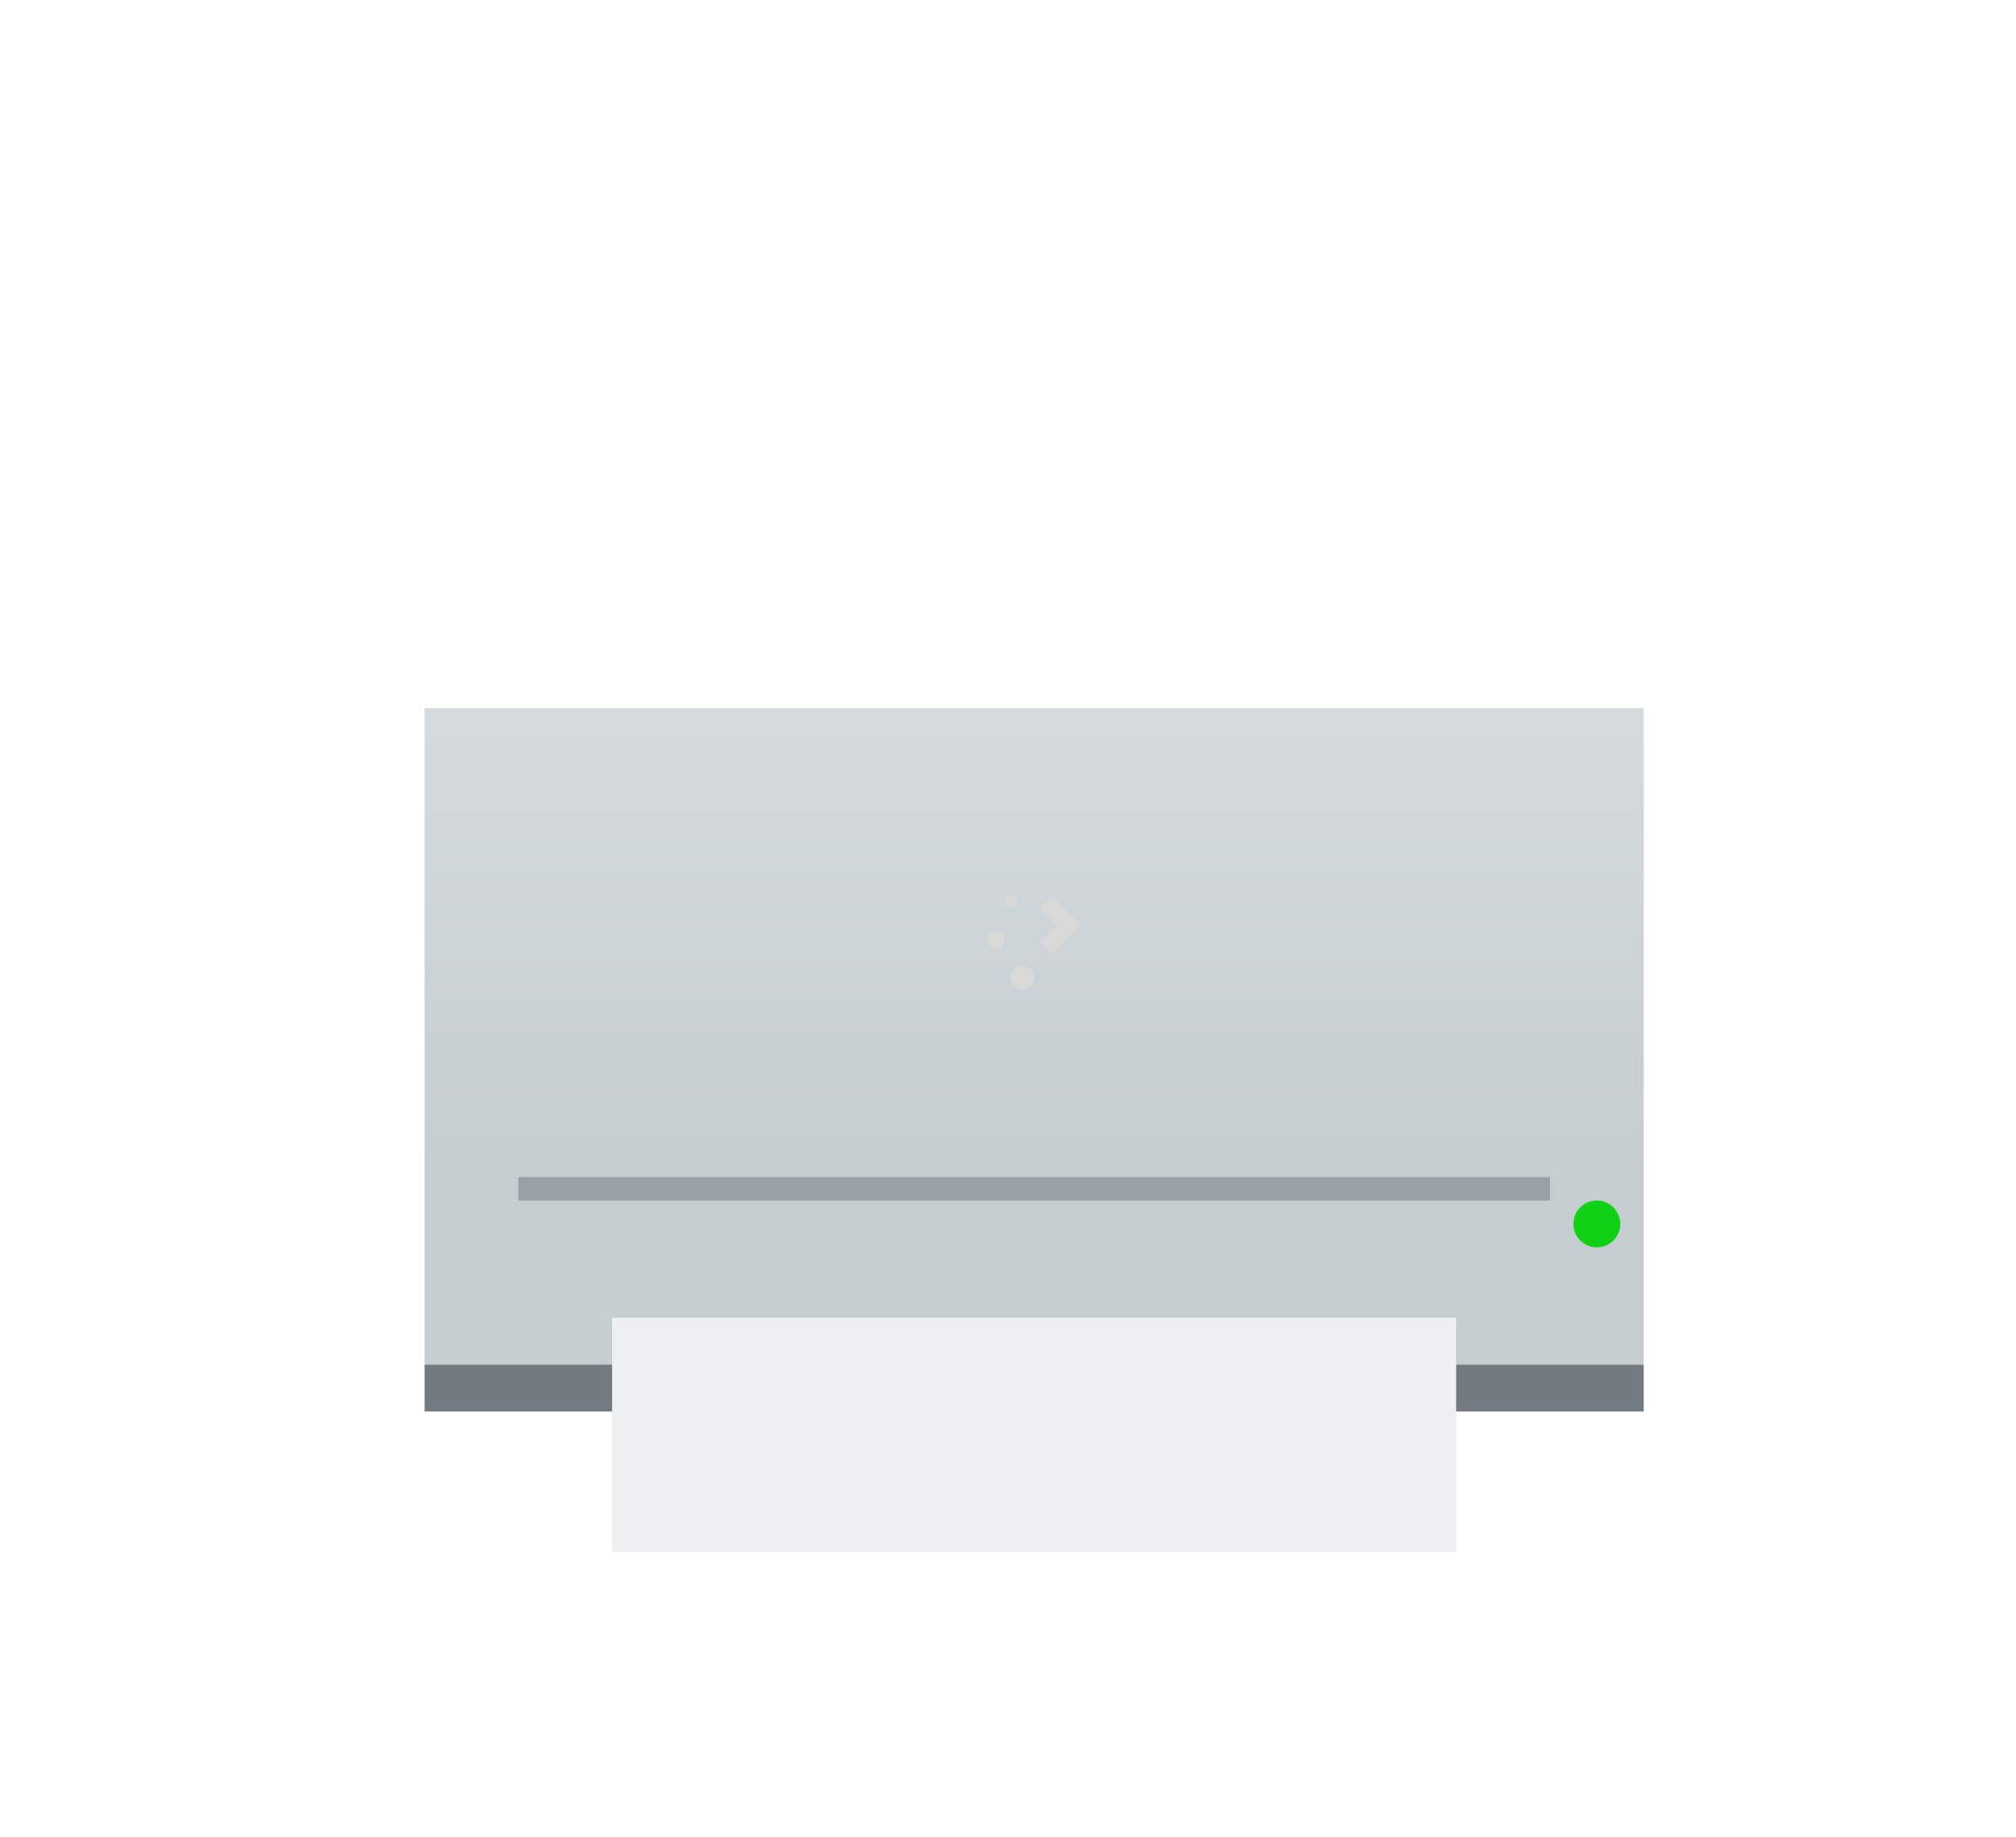
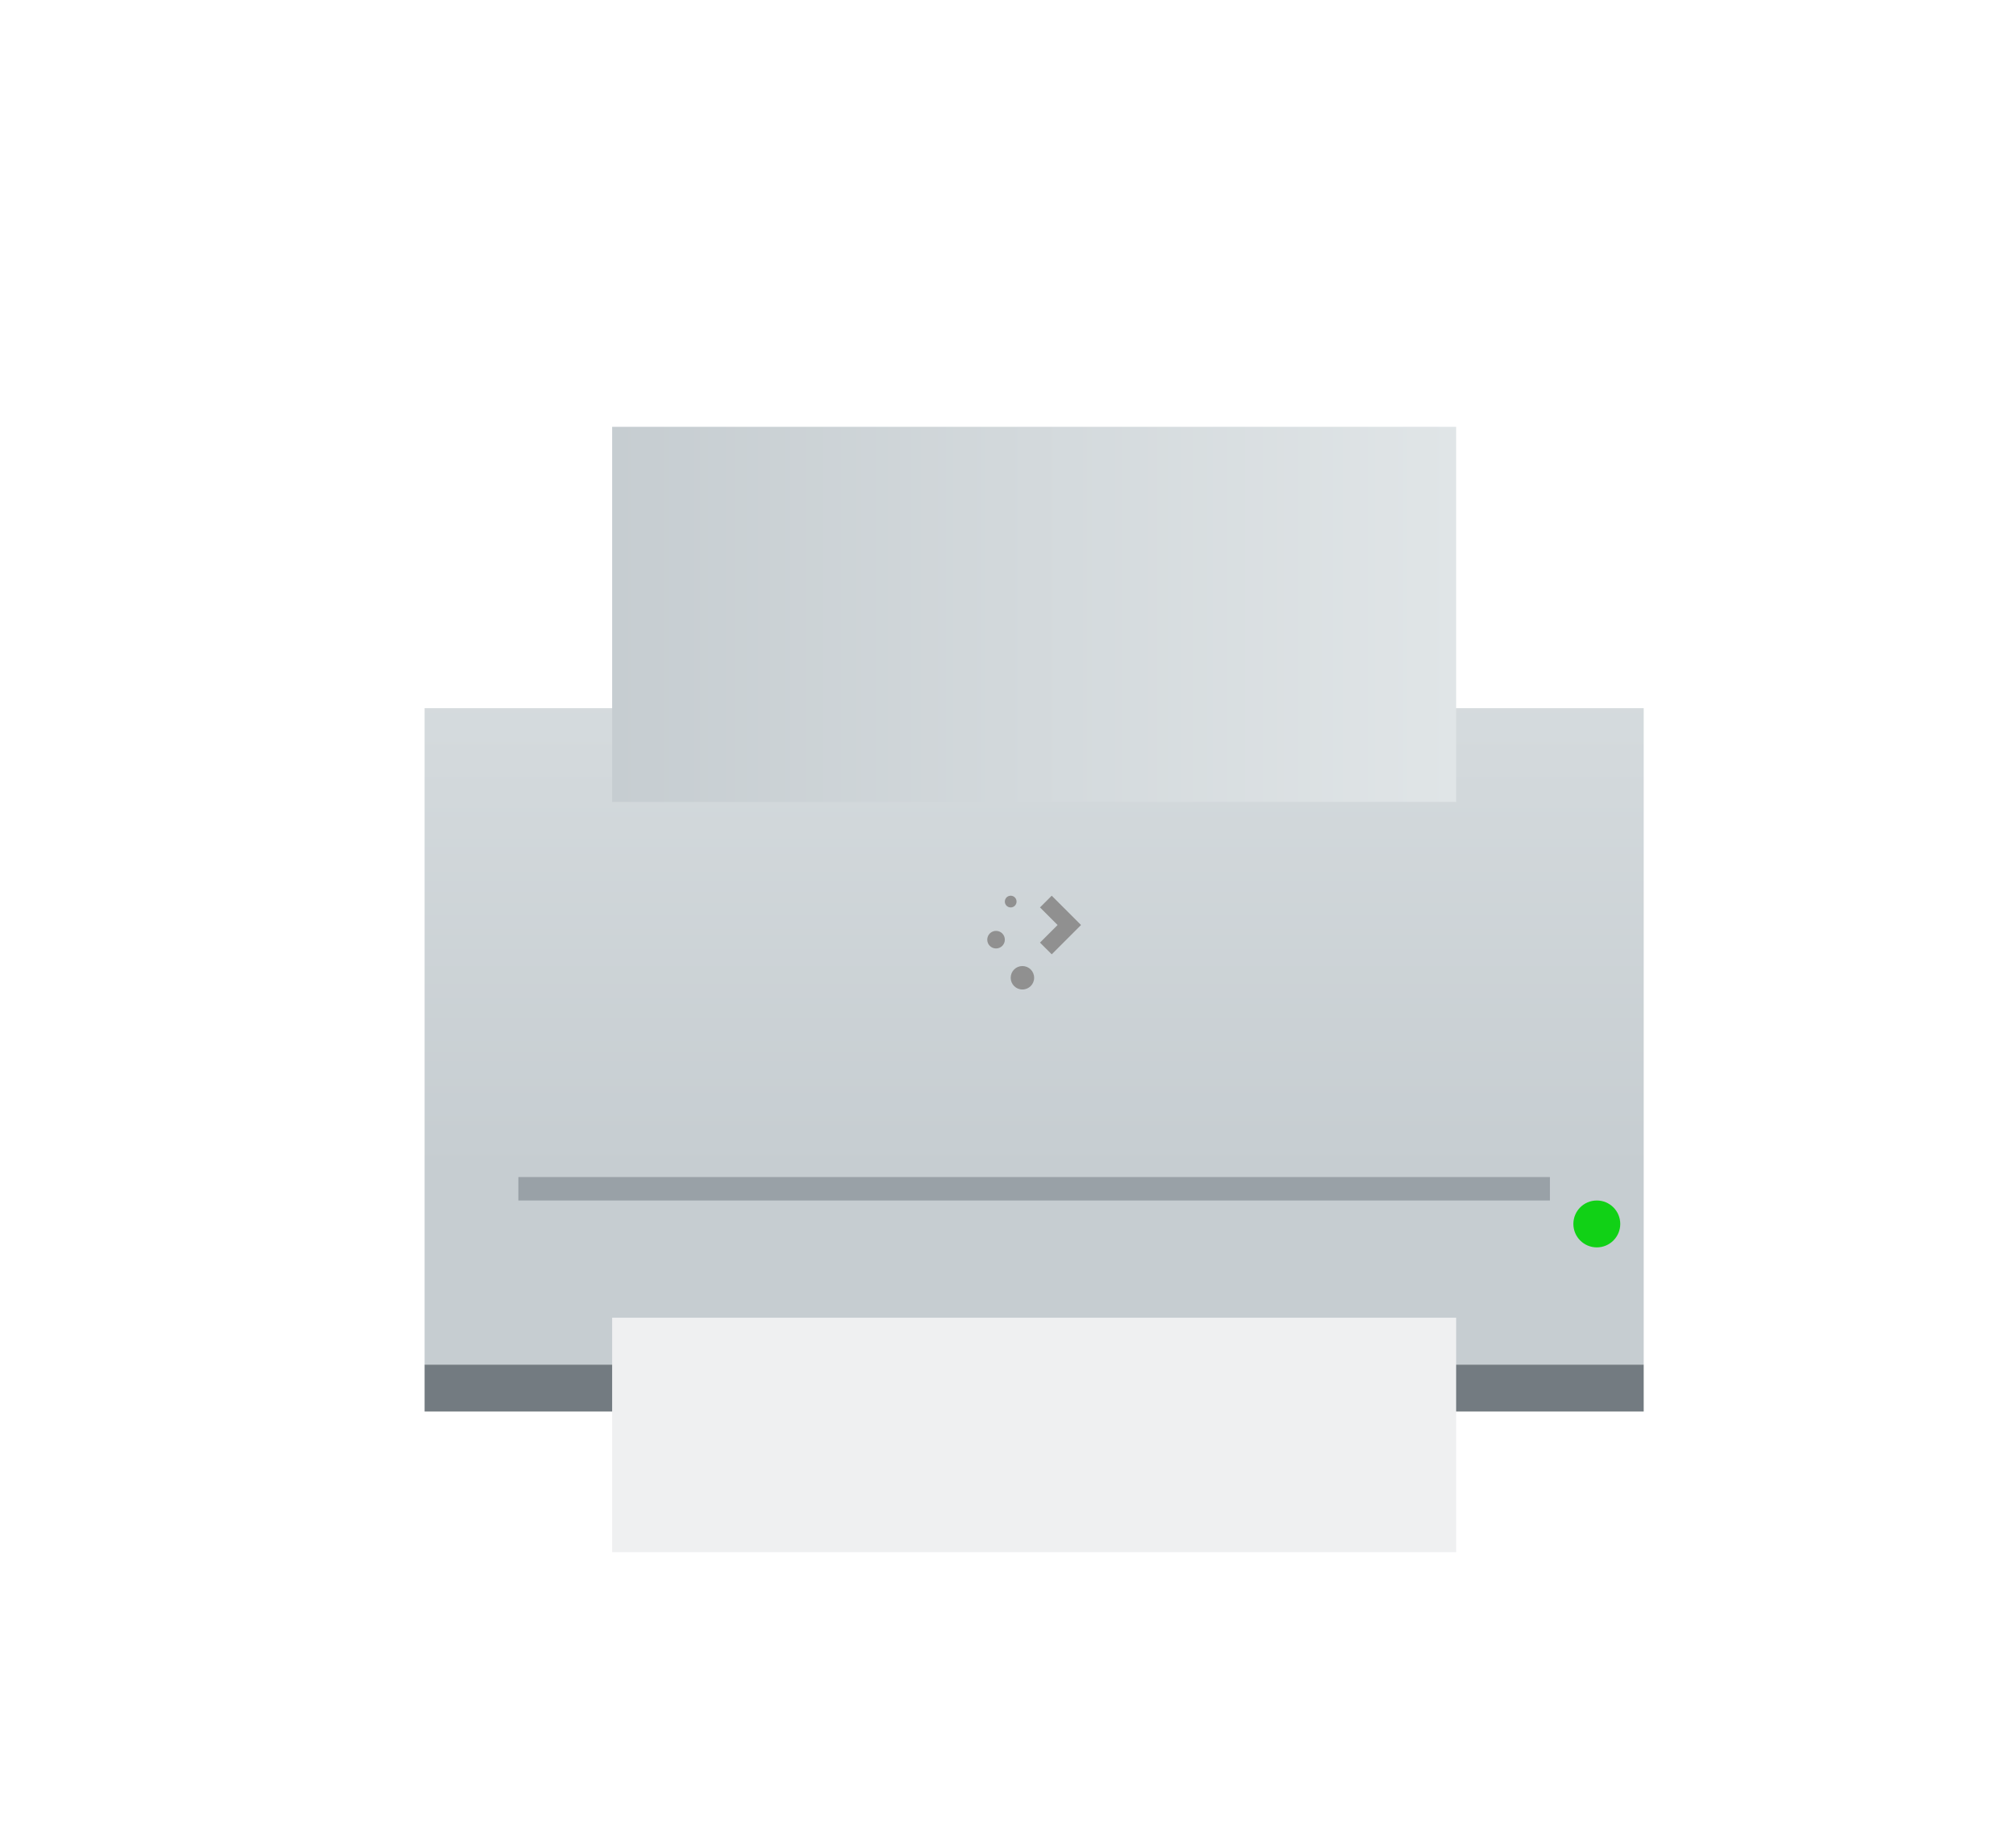
<svg xmlns="http://www.w3.org/2000/svg" xmlns:xlink="http://www.w3.org/1999/xlink" version="1.1" x="0px" y="0px" viewBox="0 0 85.99 78.329" enable-background="new 0 0 1000 1000" xml:space="preserve" id="svg20" width="85.99" height="78.329">
  <defs id="defs24">
    <linearGradient id="linearGradient4617" xlink:href="#linearGradient4303" y1="531.798" y2="501.699" gradientUnits="userSpaceOnUse" x2="0" gradientTransform="matrix(1.083332,0,0,1.166668,-410.6184,-570.4314)" />
    <linearGradient id="linearGradient4303">
      <stop style="stop-color:#c6cdd1" id="stop4305" />
      <stop offset="1" style="stop-color:#e0e5e7" id="stop4307" />
    </linearGradient>
    <linearGradient id="linearGradient4930" xlink:href="#linearGradient4191" y1="533.798" y2="537.798" gradientUnits="userSpaceOnUse" x2="0" gradientTransform="matrix(1.11111,0,0,1,-421.9678,-485.798)" />
-     <linearGradient id="printer">
-       <stop style="stop-color:#18222a" id="stop4193" />
-       <stop offset="1" style="stop-color:#566069" id="stop4195" />
-     </linearGradient>
-     <linearGradient id="linearGradient4938" xlink:href="#linearGradient4191" y1="514.798" y2="511.798" gradientUnits="userSpaceOnUse" x2="0" gradientTransform="matrix(1,0,0,2.285719,-376.5715,-1150.683)" />
    <linearGradient id="linearGradient4386" xlink:href="#linearGradient4903" y1="505.798" y2="503.798" gradientUnits="userSpaceOnUse" x2="0" gradientTransform="translate(-376.5715,-497.798)" />
-     <linearGradient id="printer">
-       <stop style="stop-color:#eef1f2" id="stop4905" />
-       <stop offset="1" style="stop-color:#f9fafb" id="stop4907" />
-     </linearGradient>
    <linearGradient id="linearGradient4982" xlink:href="#linearGradient4976" x1="394.571" gradientUnits="userSpaceOnUse" x2="422.571" gradientTransform="matrix(1.142856,0,0,1,-434.9382,-485.798)" />
-     <linearGradient id="printer">
-       <stop style="stop-color:#e74c3c" id="stop4978" />
-       <stop offset="0.25" style="stop-color:#f39c1f" id="stop4988" />
-       <stop offset="0.5" style="stop-color:#11d116" id="stop4984" />
-       <stop offset="0.75" style="stop-color:#3498db" id="stop4986" />
-       <stop offset="1" style="stop-color:#9b59b6" id="stop4980" />
-     </linearGradient>
-     <linearGradient id="printer" xlink:href="#linearGradient4770" y1="533.798" y2="546.798" x1="391.571" gradientUnits="userSpaceOnUse" x2="404.571" gradientTransform="translate(-378.5715,-485.798)" />
-     <linearGradient id="printer">
-       <stop id="stop4772" />
-       <stop offset="1" style="stop-opacity:0" id="stop4774" />
-     </linearGradient>
+     <linearGradient id="linearGradient25" xlink:href="#linearGradient4770" y1="533.798" y2="546.798" x1="391.571" gradientUnits="userSpaceOnUse" x2="404.571" gradientTransform="translate(-378.5715,-485.798)" />
    <linearGradient id="linearGradient4402" xlink:href="#linearGradient4903" y1="507.798" y2="505.798" gradientUnits="userSpaceOnUse" x2="0" gradientTransform="translate(-376.5715,-497.798)" />
-     <linearGradient id="printer" xlink:href="#linearGradient4903" y1="519.798" y2="507.798" gradientUnits="userSpaceOnUse" x2="0" gradientTransform="matrix(1,0,0,1.333333,-376.5715,-667.064)" />
-     <linearGradient id="printer" xlink:href="#linearGradient4199" y1="28" y2="12" gradientUnits="userSpaceOnUse" x2="0" gradientTransform="translate(5.99998,16.00005)" />
+     <linearGradient id="linearGradient32" xlink:href="#linearGradient4903" y1="519.798" y2="507.798" gradientUnits="userSpaceOnUse" x2="0" gradientTransform="matrix(1,0,0,1.333333,-376.5715,-667.064)" />
+     <linearGradient id="linearGradient34" xlink:href="#linearGradient4199" y1="28" y2="12" gradientUnits="userSpaceOnUse" x2="0" gradientTransform="translate(5.99998,16.00005)" />
    <linearGradient id="linearGradient4199">
      <stop style="stop-color:#2f3943" id="stop4201" />
      <stop offset="1" style="stop-color:#4d5662" id="stop4203" />
    </linearGradient>
-     <linearGradient id="printer" xlink:href="#linearGradient4199" y1="28" y2="12" gradientUnits="userSpaceOnUse" x2="0" gradientTransform="matrix(-1,0,0,1,57.99998,16.00005)" />
-     <linearGradient gradientTransform="translate(-376.5715,-485.798)" xlink:href="#linearGradient4199" id="printer" y1="524.798" x1="425.571" y2="511.798" x2="390.571" gradientUnits="userSpaceOnUse" />
-     <linearGradient id="printer" xlink:href="#linearGradient4770" y1="533.798" y2="546.798" x1="391.571" gradientUnits="userSpaceOnUse" x2="404.571" gradientTransform="translate(-376.5715,-507.798)" />
+     <linearGradient id="linearGradient39" xlink:href="#linearGradient4199" y1="28" y2="12" gradientUnits="userSpaceOnUse" x2="0" gradientTransform="matrix(-1,0,0,1,57.99998,16.00005)" />
+     <linearGradient gradientTransform="translate(-376.5715,-485.798)" xlink:href="#linearGradient4199" id="linearGradient41" y1="524.798" x1="425.571" y2="511.798" x2="390.571" gradientUnits="userSpaceOnUse" />
+     <linearGradient id="linearGradient43" xlink:href="#linearGradient4770" y1="533.798" y2="546.798" x1="391.571" gradientUnits="userSpaceOnUse" x2="404.571" gradientTransform="translate(-376.5715,-507.798)" />
+     <linearGradient xlink:href="#linearGradient4303" id="linearGradient895" x1="26.11" y1="26.205" x2="62.11" y2="26.205" gradientUnits="userSpaceOnUse" />
  </defs>
  <rect width="52" x="18.11" y="30.205" rx="0" height="28" style="fill:url(#linearGradient4617);stroke-width:2;stroke-linecap:round;stroke-linejoin:round" id="rect4288" />
  <rect width="52" x="18.11" y="58.206" height="2" style="fill:#737b81;stroke-width:2;stroke-linecap:round;stroke-linejoin:round" id="rect4290" />
  <rect width="40" x="24.11" y="56.205" height="7" style="fill:url(#linearGradient4930);stroke-width:0.5;stroke-linejoin:round" id="rect4868" />
  <rect width="36" x="26.11" y="56.205" height="10" style="fill:#eff0f1;stroke-width:0.5;stroke-linejoin:round" id="rect4299" />
-   <rect width="36" x="26.11" y="18.205" height="16" style="fill:url(#linearGradient4938);stroke-width:0.5;stroke-linejoin:round" id="rect4868-5" />
+   <rect width="36" x="26.11" y="18.205" height="16" style="fill:url(#linearGradient895);stroke-width:0.5;stroke-linejoin:round;fill-opacity:1.0" id="rect4868-5" />
  <rect width="32" x="28.11" y="14.205" height="16" style="fill:url(#linearGradient4386);stroke-width:0.5;stroke-linejoin:round" id="rect4299-2" />
  <rect width="32" x="28.11" y="56.205" height="8" style="fill:url(#linearGradient4982);stroke-width:0.5;stroke-linejoin:round" id="rect4299-3" />
  <path style="opacity:0.2;fill:url(#linearGradient4950);fill-rule:evenodd" id="path4942" d="m 24.11,56.205 10,10 h 24 v -3 h 2 v -7 z" />
  <rect width="32" x="28.11" y="16.205" height="12" style="fill:url(#linearGradient4402);stroke-width:0.5;stroke-linejoin:round" id="rect4299-2-2-8" />
  <rect width="32" x="28.11" y="18.205" height="16" style="fill:url(#linearGradient4394);stroke-width:0.5;stroke-linejoin:round" id="rect4299-2-2" />
  <path style="fill:url(#linearGradient4545);stroke-width:2;stroke-linecap:round;stroke-linejoin:round" id="rect4512" d="m 18.11,32.206 v 22 h 2 c 1.108,0 2,-0.892 2,-2 V 34.206 c 0,-1.108 -1,-2 -2,-2 z" />
  <path style="fill:url(#linearGradient4545-5);stroke-width:2;stroke-linecap:round;stroke-linejoin:round" id="rect4512-0" d="m 70.11,32.206 v 22 h -2 c -1.108,0 -2,-0.892 -2,-2 V 34.206 c 0,-1.108 1,-2 2,-2 z" />
  <circle cx="68.11" cy="52.205" style="fill:#11d116;stroke-width:2;stroke-linecap:round;stroke-linejoin:round" r="1" id="path4292" />
  <rect width="44" x="22.11" y="50.205" height="1" style="fill:#99a1a7;stroke-width:2;stroke-linecap:round;stroke-linejoin:bevel" id="rect4826" />
  <path style="fill:url(#linearGradient4852);stroke-width:2;stroke-linecap:round;stroke-linejoin:bevel" id="rect4841" d="m 26.11,34.205 v 10 c 0,1.108 0.892,2 2,2 h 32 c 1.108,0 2,-0.892 2,-2 V 34.205 Z" />
  <path style="opacity:0.2;fill:url(#linearGradient4950-6);fill-rule:evenodd" id="path4942-8" d="m 26.11,34.205 14,14 h 22 V 34.205 Z" />
-   <path style="fill:#d9d9d9" id="rect4119" d="m 43.11,38.205 c -0.139,0 -0.25,0.112 -0.25,0.25 0,0.139 0.112,0.25 0.25,0.25 0.139,0 0.25,-0.112 0.25,-0.25 0,-0.139 -0.112,-0.25 -0.25,-0.25 z m 1.75,0 -0.5,0.5 0.75,0.75 -0.25,0.25 -0.25,0.25 -0.25,0.25 0.5,0.5 0.25,-0.25 0.25,-0.25 0.25,-0.25 0.5,-0.5 z m -2.375,1.5 c -0.208,0 -0.375,0.167 -0.375,0.375 0,0.208 0.167,0.375 0.375,0.375 0.208,0 0.375,-0.167 0.375,-0.375 0,-0.208 -0.167,-0.375 -0.375,-0.375 z m 1.125,1.5 c -0.277,0 -0.5,0.223 -0.5,0.5 0,0.277 0.223,0.5 0.5,0.5 0.277,0 0.5,-0.223 0.5,-0.5 0,-0.277 -0.223,-0.5 -0.5,-0.5 z" />
+   <path style="fill:#909090;fill-opacity:1" id="rect4119" d="m 43.11,38.205 c -0.139,0 -0.25,0.112 -0.25,0.25 0,0.139 0.112,0.25 0.25,0.25 0.139,0 0.25,-0.112 0.25,-0.25 0,-0.139 -0.112,-0.25 -0.25,-0.25 z m 1.75,0 -0.5,0.5 0.75,0.75 -0.25,0.25 -0.25,0.25 -0.25,0.25 0.5,0.5 0.25,-0.25 0.25,-0.25 0.25,-0.25 0.5,-0.5 z m -2.375,1.5 c -0.208,0 -0.375,0.167 -0.375,0.375 0,0.208 0.167,0.375 0.375,0.375 0.208,0 0.375,-0.167 0.375,-0.375 0,-0.208 -0.167,-0.375 -0.375,-0.375 z m 1.125,1.5 c -0.277,0 -0.5,0.223 -0.5,0.5 0,0.277 0.223,0.5 0.5,0.5 0.277,0 0.5,-0.223 0.5,-0.5 0,-0.277 -0.223,-0.5 -0.5,-0.5 z" />
</svg>
